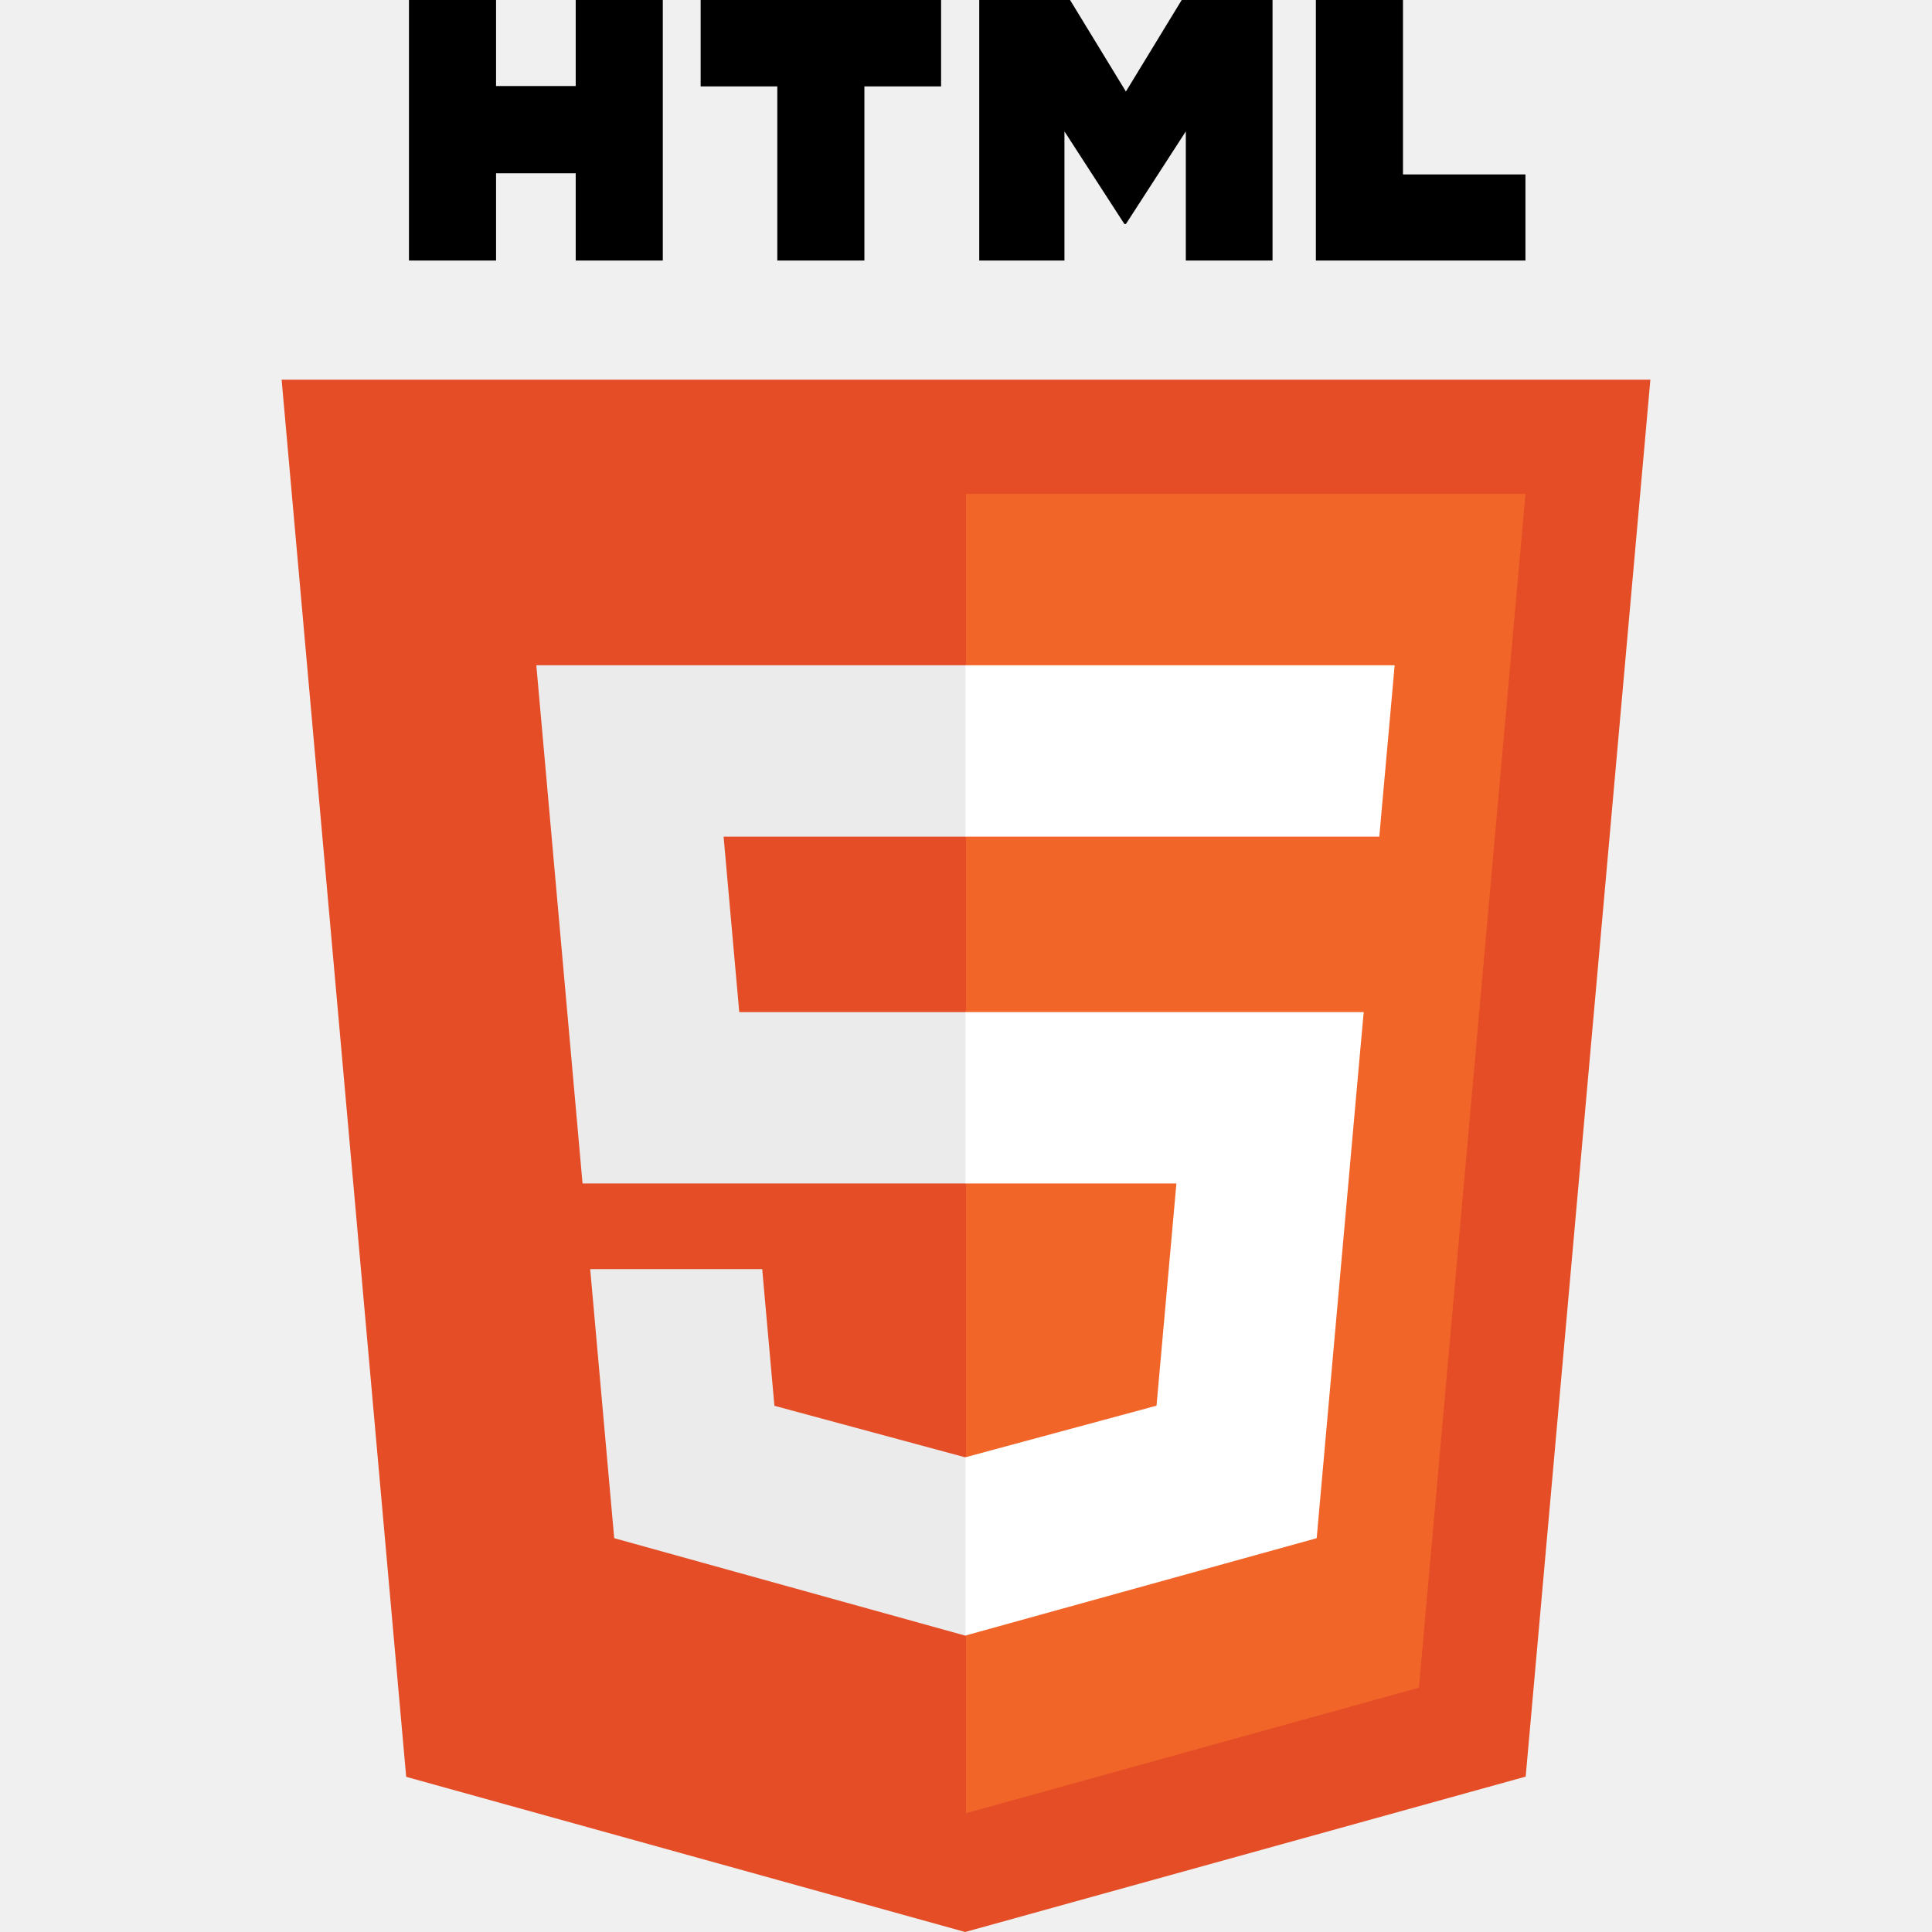
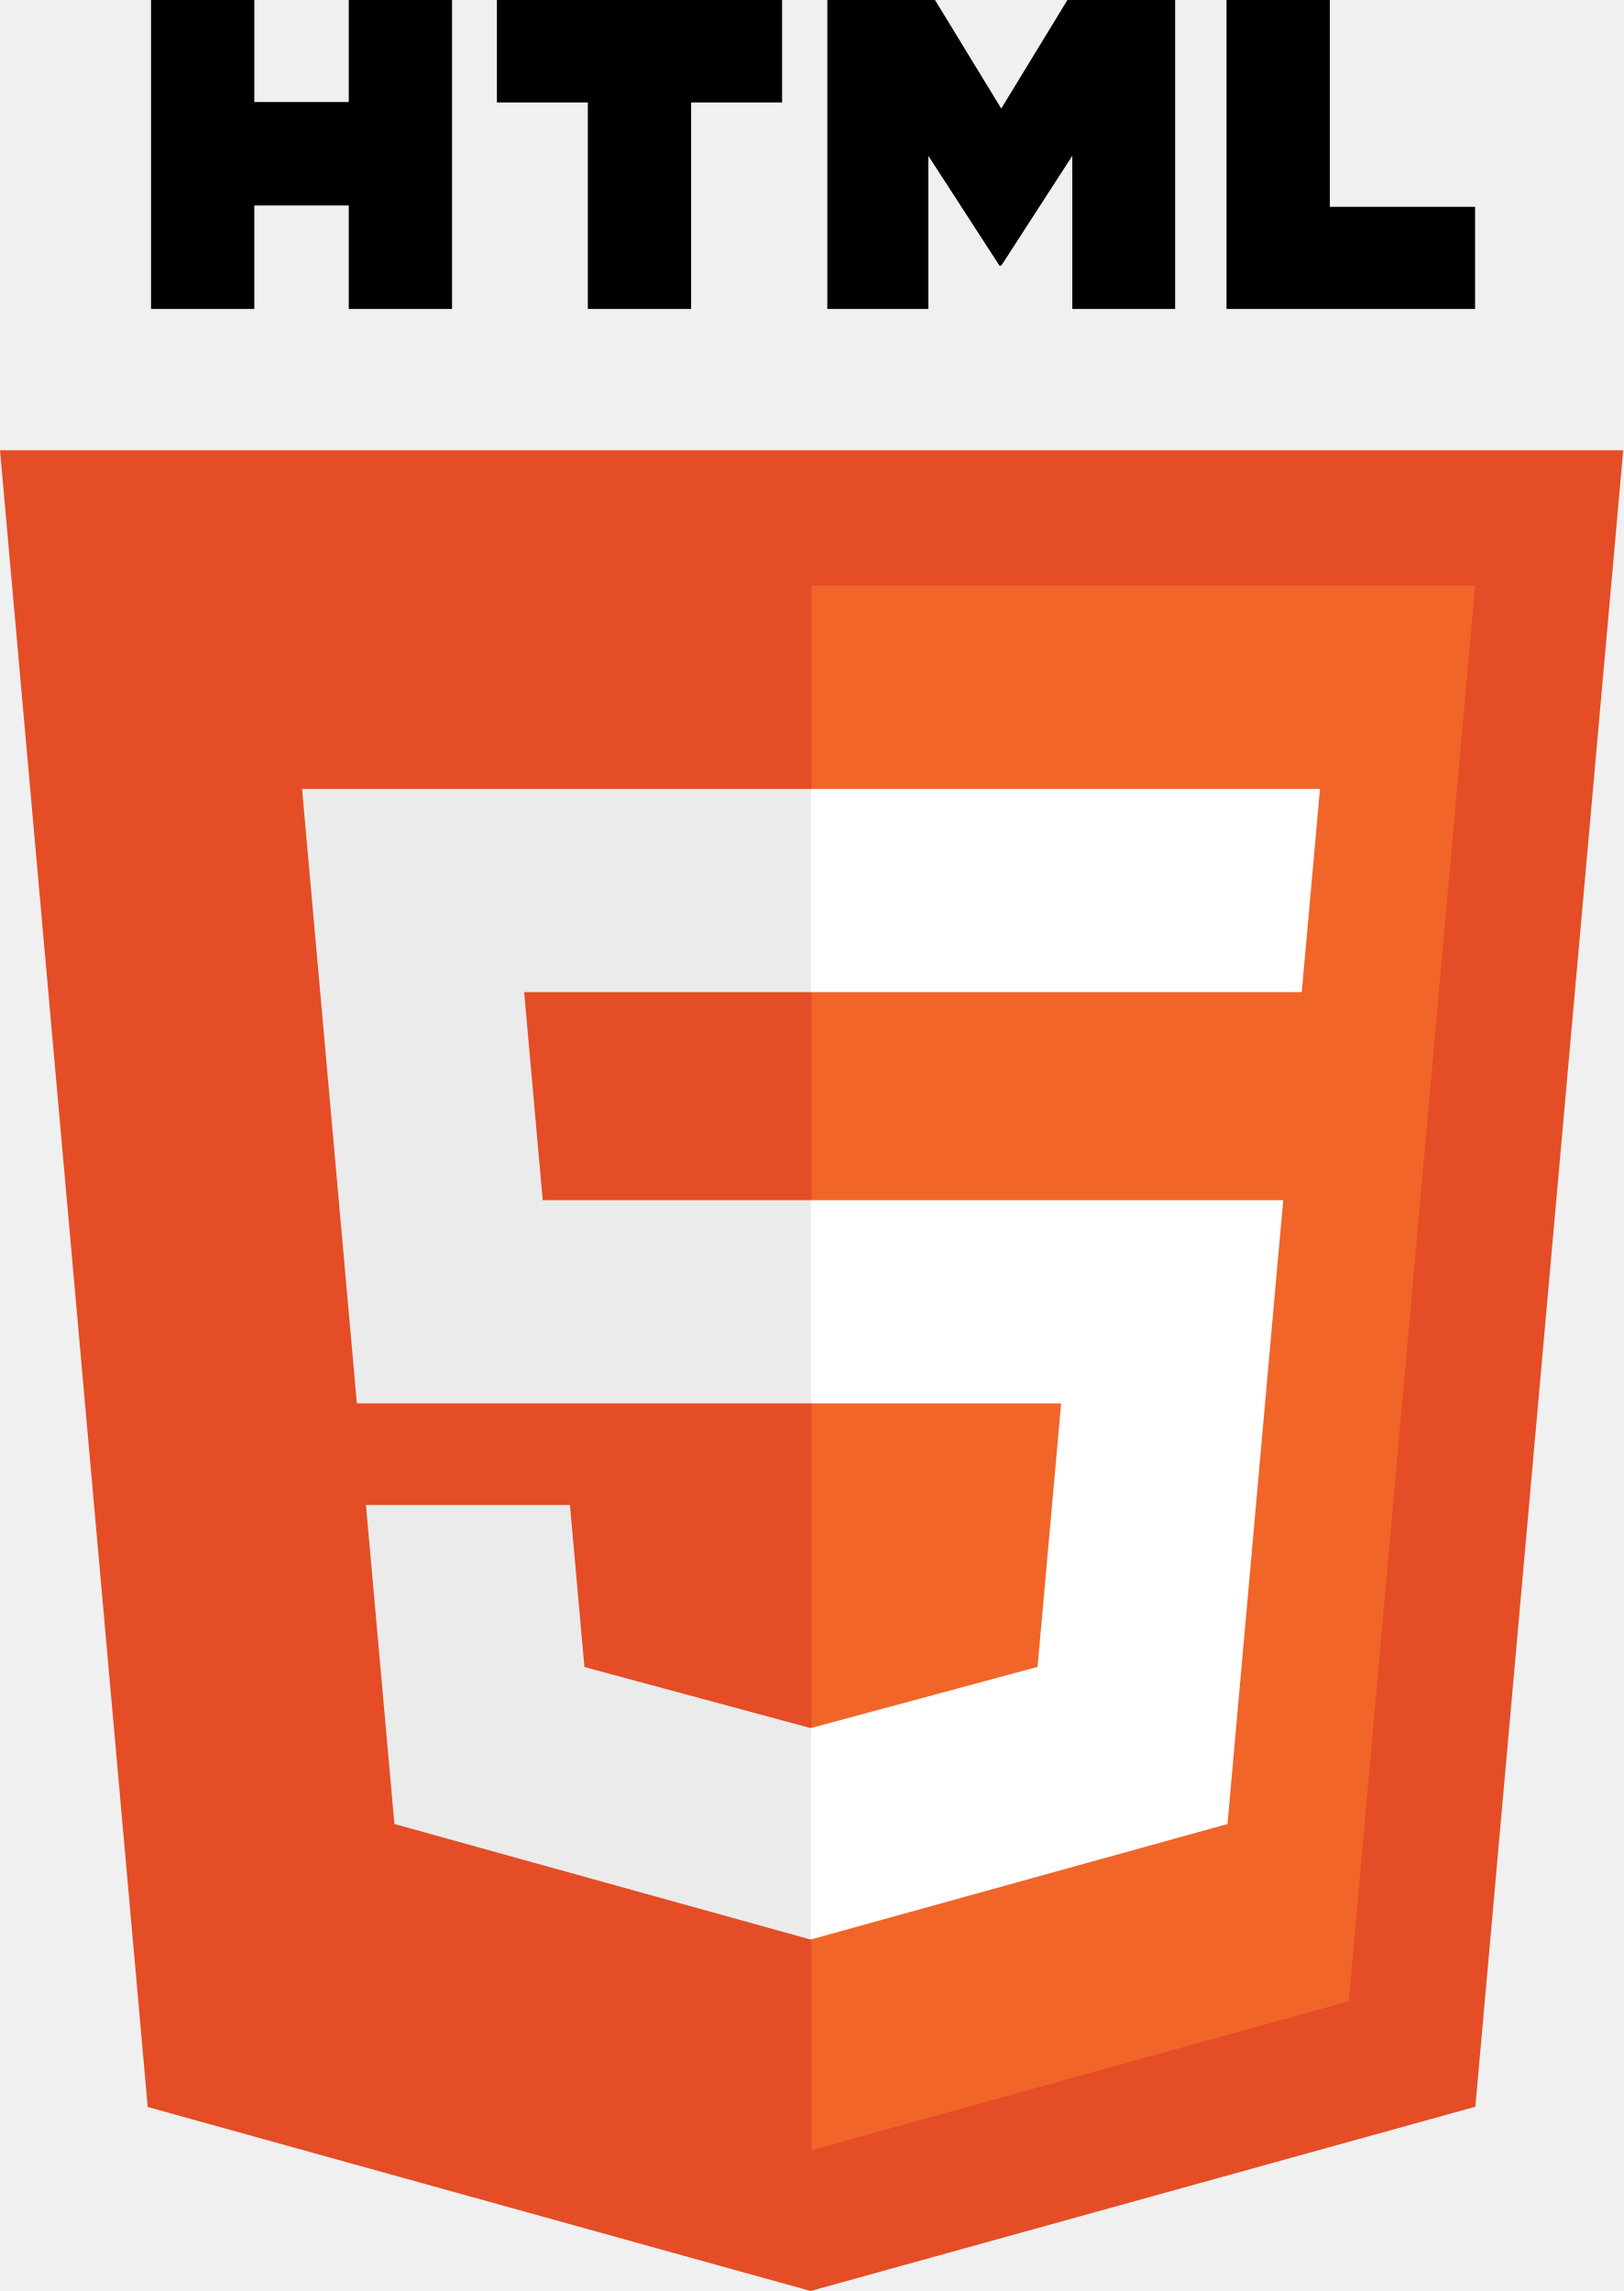
- <svg xmlns="http://www.w3.org/2000/svg" viewBox="0 0 512 512">
-   <polygon fill="#E44D26" points="107.644,470.877 74.633,100.62 437.367,100.62 404.321,470.819 255.778,512    " />
-   <polygon fill="#F16529" points="256,480.523 376.03,447.246 404.27,130.894 256,130.894    " />
-   <polygon fill="#EBEBEB" points="256,268.217 195.91,268.217 191.76,221.716 256,221.716 256,176.305 255.843,176.305 142.132,176.305 143.219,188.488 154.38,313.627 256,313.627" />
-   <polygon fill="#EBEBEB" points="256,386.153 255.801,386.206 205.227,372.55 201.994,336.333 177.419,336.333 156.409,336.333 162.771,407.634 255.791,433.457 256,433.399" />
-   <path d="M108.382,0h23.077v22.8h21.11V0h23.078v69.044H152.57v-23.12h-21.11v23.12h-23.077V0z" />
-   <path d="M205.994,22.896h-20.316V0h63.72v22.896h-20.325v46.148h-23.078V22.896z" />
-   <path d="M259.511,0h24.063l14.802,24.26L313.163,0h24.072v69.044h-22.982V34.822l-15.877,24.549h-0.397l-15.888-24.549v34.222h-22.58V0z" />
-   <path d="M348.72,0h23.084v46.222h32.453v22.822H348.72V0z" />
-   <polygon fill="#FFFFFF" points="255.843,268.217 255.843,313.627 311.761,313.627 306.49,372.521 255.843,386.191 255.843,433.435 348.937,407.634 349.62,399.962 360.291,280.411 361.399,268.217 349.162,268.217" />
-   <polygon fill="#FFFFFF" points="255.843,176.305 255.843,204.509 255.843,221.605 255.843,221.716 365.385,221.716 365.385,221.716 365.531,221.716 366.442,211.509 368.511,188.488 369.597,176.305" />
+ <svg xmlns="http://www.w3.org/2000/svg" viewBox="0 0 362.734 512" version="1.1" id="svg8" width="362.734" height="512">
+   <defs id="defs8" />
+   <polygon fill="#e44d26" points="437.367,100.62 404.321,470.819 255.778,512 107.644,470.877 74.633,100.62 " id="polygon1" transform="translate(-74.633)" />
+   <polygon fill="#f16529" points="404.27,130.894 256,130.894 256,480.523 376.03,447.246 " id="polygon2" transform="translate(-74.633)" />
+   <polygon fill="#ebebeb" points="191.76,221.716 256,221.716 256,176.305 255.843,176.305 142.132,176.305 143.219,188.488 154.38,313.627 256,313.627 256,268.217 195.91,268.217 " id="polygon3" transform="translate(-74.633)" />
+   <polygon fill="#ebebeb" points="205.227,372.55 201.994,336.333 177.419,336.333 156.409,336.333 162.771,407.634 255.791,433.457 256,433.399 256,386.153 255.801,386.206 " id="polygon4" transform="translate(-74.633)" />
+   <path d="m 33.749,0 h 23.077 v 22.8 h 21.11 V 0 h 23.078 V 69.044 H 77.937 v -23.12 h -21.11 v 23.12 H 33.75 V 0 Z" id="path4" />
+   <path d="M 131.361,22.896 H 111.045 V 0 h 63.72 V 22.896 H 154.44 V 69.044 H 131.362 V 22.896 Z" id="path5" />
+   <path d="m 184.878,0 h 24.063 L 223.743,24.26 238.53,0 h 24.072 V 69.044 H 239.62 V 34.822 l -15.877,24.549 h -0.397 L 207.458,34.822 v 34.222 h -22.58 z" id="path6" />
+   <path d="m 274.087,0 h 23.084 v 46.222 h 32.453 v 22.822 h -55.537 z" id="path7" />
+   <polygon fill="#ffffff" points="311.761,313.627 306.49,372.521 255.843,386.191 255.843,433.435 348.937,407.634 349.62,399.962 360.291,280.411 361.399,268.217 349.162,268.217 255.843,268.217 255.843,313.627 " id="polygon7" transform="translate(-74.633)" />
+   <polygon fill="#ffffff" points="255.843,221.605 255.843,221.716 365.385,221.716 365.385,221.716 365.531,221.716 366.442,211.509 368.511,188.488 369.597,176.305 255.843,176.305 255.843,204.509 " id="polygon8" transform="translate(-74.633)" />
</svg>
